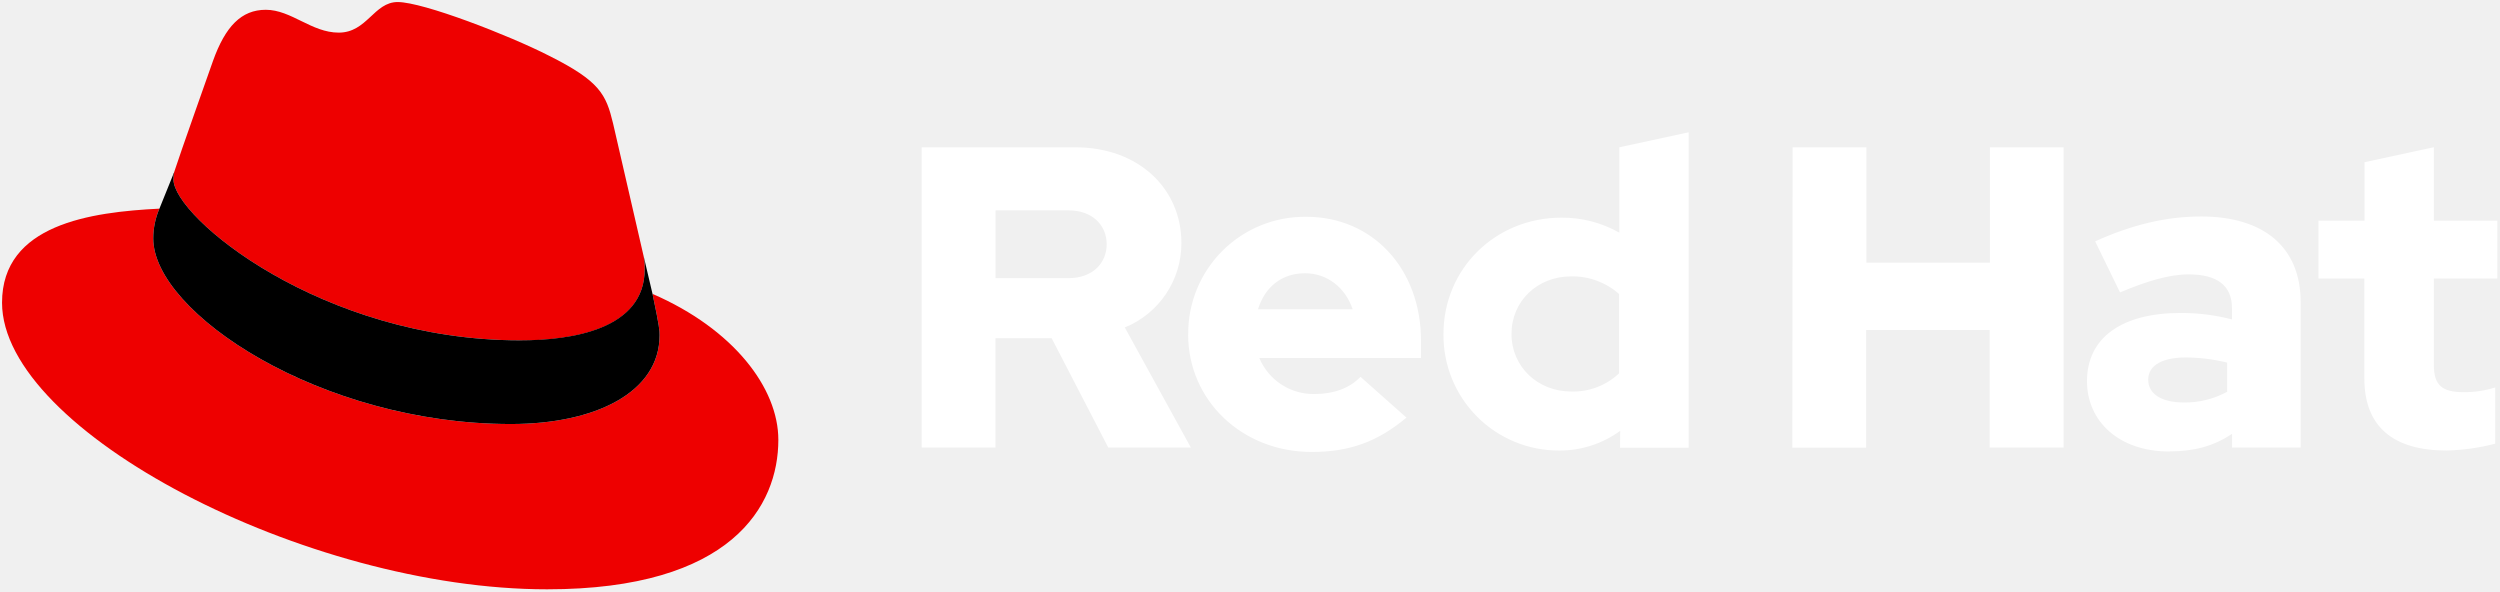
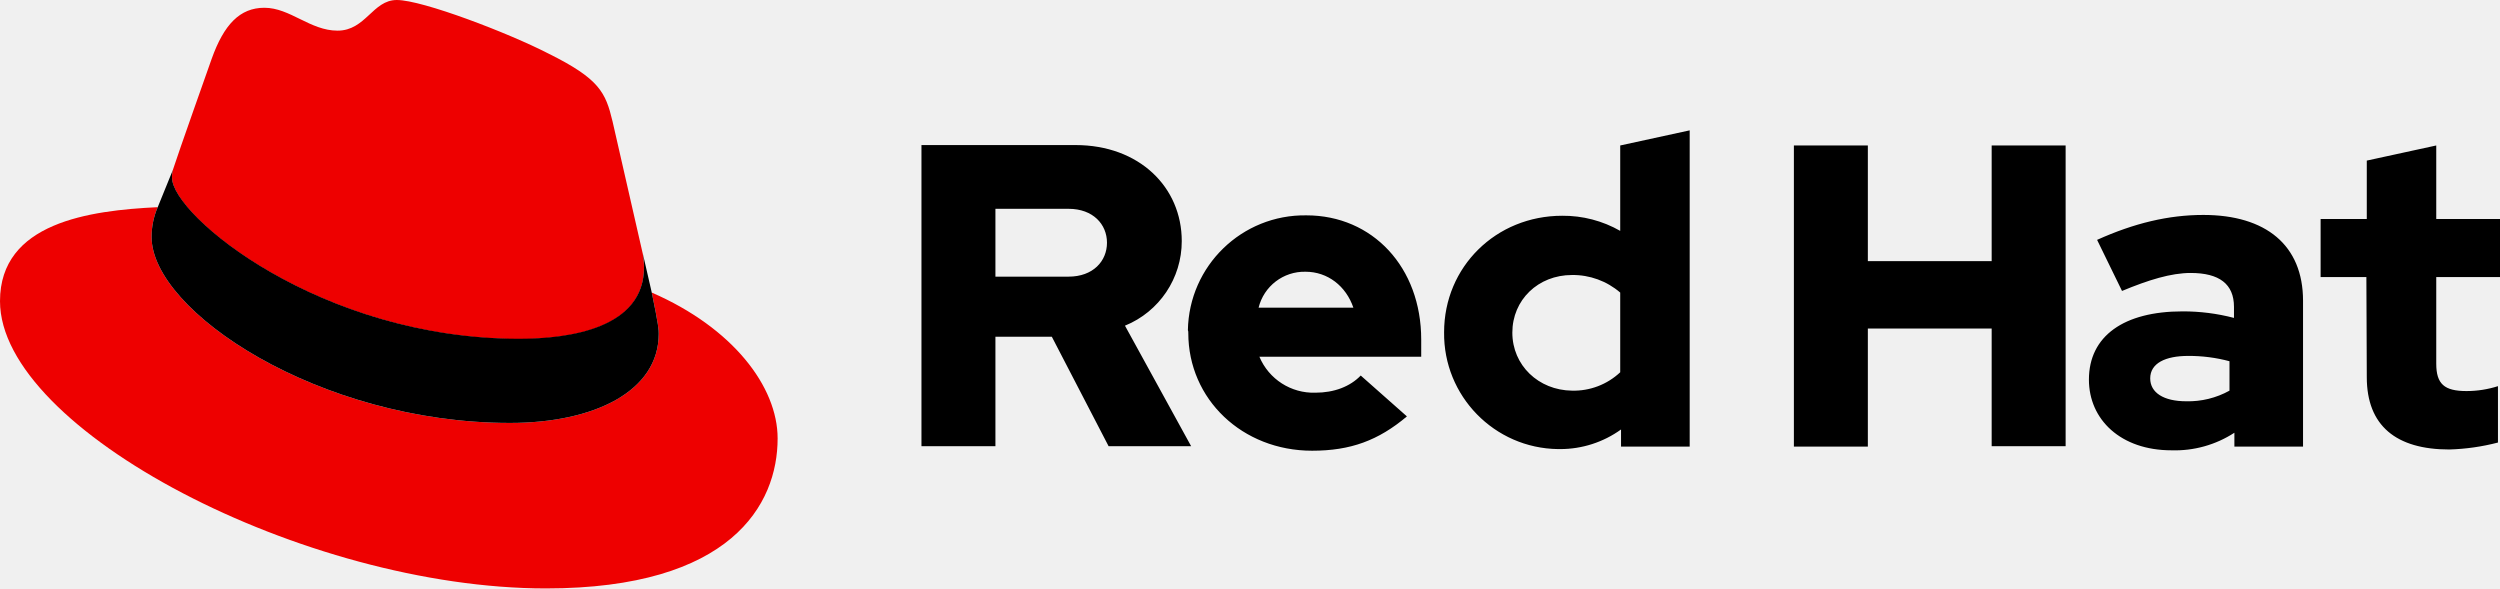
- <svg xmlns="http://www.w3.org/2000/svg" viewBox="0 0 613 145">
-   <path fill="#e00" d="M127.47,83.49c12.51,0,30.61-2.58,30.61-17.46a14,14,0,0,0-.31-3.42l-7.45-32.36c-1.72-7.12-3.23-10.35-15.73-16.6C124.89,8.69,103.76.5,97.51.5,91.69.5,90,8,83.06,8c-6.68,0-11.64-5.6-17.89-5.6-6,0-9.91,4.09-12.93,12.5,0,0-8.41,23.72-9.49,27.16A6.43,6.43,0,0,0,42.53,44c0,9.22,36.3,39.45,84.94,39.45M160,72.07c1.73,8.19,1.73,9.05,1.73,10.13,0,14-15.74,21.77-36.43,21.77C78.54,104,37.58,76.6,37.58,58.49a18.45,18.45,0,0,1,1.51-7.33C22.27,52,.5,55,.5,74.22c0,31.48,74.59,70.28,133.65,70.28,45.28,0,56.7-20.48,56.7-36.65,0-12.72-11-27.16-30.83-35.78" />
-   <path d="M160,72.07c1.73,8.19,1.73,9.05,1.73,10.13,0,14-15.74,21.77-36.43,21.77C78.54,104,37.58,76.6,37.58,58.49a18.45,18.45,0,0,1,1.51-7.33l3.66-9.06A6.43,6.43,0,0,0,42.53,44c0,9.22,36.3,39.45,84.94,39.45,12.51,0,30.61-2.58,30.61-17.46a14,14,0,0,0-.31-3.42Z" />
-   <path fill="#fff" d="M579.74,92.8c0,11.89,7.15,17.67,20.19,17.67a52.11,52.11,0,0,0,11.89-1.68V95a24.84,24.84,0,0,1-7.68,1.16c-5.37,0-7.36-1.68-7.36-6.73V68.3h15.56V54.1H596.78v-18l-17,3.68V54.1H568.49V68.3h11.25Zm-53,.32c0-3.68,3.69-5.47,9.26-5.47a43.12,43.12,0,0,1,10.1,1.26v7.15a21.51,21.51,0,0,1-10.63,2.63c-5.46,0-8.73-2.1-8.73-5.57m5.2,17.56c6,0,10.84-1.26,15.36-4.31v3.37h16.82V74.08c0-13.56-9.14-21-24.39-21-8.52,0-16.94,2-26,6.1l6.1,12.52c6.52-2.74,12-4.42,16.83-4.42,7,0,10.62,2.73,10.62,8.31v2.73a49.53,49.53,0,0,0-12.62-1.58c-14.31,0-22.93,6-22.93,16.73,0,9.78,7.78,17.24,20.19,17.24m-92.44-.94h18.09V80.92h30.29v28.82H506V36.12H487.93V64.41H457.64V36.12H439.55ZM370.62,81.87c0-8,6.31-14.1,14.62-14.1A17.22,17.22,0,0,1,397,72.09V91.54A16.36,16.36,0,0,1,385.24,96c-8.2,0-14.62-6.1-14.62-14.09m26.61,27.87h16.83V32.44l-17,3.68V57.05a28.3,28.3,0,0,0-14.2-3.68c-16.19,0-28.92,12.51-28.92,28.5a28.25,28.25,0,0,0,28.4,28.6,25.12,25.12,0,0,0,14.93-4.83ZM320,67c5.36,0,9.88,3.47,11.67,8.83H308.47C310.15,70.3,314.36,67,320,67M291.33,82c0,16.2,13.25,28.82,30.28,28.82,9.36,0,16.2-2.53,23.25-8.42l-11.26-10c-2.63,2.74-6.52,4.21-11.14,4.21a14.39,14.39,0,0,1-13.68-8.83h39.65V83.55c0-17.67-11.88-30.39-28.08-30.39a28.57,28.57,0,0,0-29,28.81M262,51.58c6,0,9.36,3.78,9.36,8.31S268,68.2,262,68.2H244.11V51.58Zm-36,58.16h18.09V82.92h13.77l13.89,26.82H292l-16.2-29.45a22.27,22.27,0,0,0,13.88-20.72c0-13.25-10.41-23.45-26-23.45H226Z" />
+ <svg xmlns="http://www.w3.org/2000/svg" viewBox="0 0 611.8 144">
+   <path d="M579.3,92.3c0,11.9,7.2,17.7,20.2,17.7a53.39,53.39,0,0,0,11.9-1.7V94.5a25.27,25.27,0,0,1-7.7,1.2c-5.4,0-7.4-1.7-7.4-6.7V67.8h15.6V53.6H596.3v-18l-17,3.7V53.6H568V67.8h11.2l.1,24.5Zm-53,.3c0-3.7,3.7-5.5,9.3-5.5a38.35,38.35,0,0,1,10.1,1.3v7.2a20.82,20.82,0,0,1-10.6,2.6c-5.5,0-8.8-2.1-8.8-5.6m5.2,17.6a26.69,26.69,0,0,0,15.4-4.3v3.4h16.8V73.6c0-13.6-9.1-21-24.4-21-8.5,0-16.9,2-26,6.1l6.1,12.5c6.5-2.7,12-4.4,16.8-4.4,7,0,10.6,2.7,10.6,8.3v2.7a48.92,48.92,0,0,0-12.6-1.6c-14.3,0-22.9,6-22.9,16.7,0,9.8,7.8,17.3,20.2,17.3m-92.4-.9h18.1V80.4h30.3v28.8h18.1V35.6H487.5V63.9H457.2V35.6H439.1ZM370.2,81.4c0-8,6.3-14.1,14.6-14.1a17.72,17.72,0,0,1,11.8,4.3V91.1a16.62,16.62,0,0,1-11.8,4.5c-8.2-.1-14.6-6.2-14.6-14.2m26.6,27.9h16.8V31.9l-17,3.7V56.5a28.14,28.14,0,0,0-14.2-3.7c-16.2,0-28.9,12.5-28.9,28.5a28.25,28.25,0,0,0,27.9,28.6h.5a25.46,25.46,0,0,0,14.9-4.8ZM319.6,66.5c5.4,0,9.9,3.5,11.7,8.8H308.1a11.56,11.56,0,0,1,11.5-8.8m-28.7,15c0,16.2,13.2,28.8,30.3,28.8,9.4,0,16.2-2.5,23.2-8.4l-11.3-10c-2.6,2.7-6.5,4.2-11.1,4.2a14.37,14.37,0,0,1-13.7-8.8h39.6V83.1c0-17.7-11.9-30.4-28.1-30.4a28.58,28.58,0,0,0-29,28.1,1.48,1.48,0,0,1,.1.7M261.6,51.1c6,0,9.4,3.8,9.4,8.3s-3.4,8.3-9.4,8.3H243.7V51.1Zm-36,58.1h18.1V82.4h13.8l13.9,26.8h20.2L275.4,79.7A22.32,22.32,0,0,0,289.3,59c0-13.2-10.4-23.5-26-23.5H225.6v73.7Z" transform="translate(-0.1)" />
+   <path fill="#e00" d="M127.1,83c12.5,0,30.6-2.6,30.6-17.5a19.53,19.53,0,0,0-.3-3.4L150,29.7c-1.7-7.1-3.2-10.4-15.7-16.6C124.6,8.1,103.5,0,97.2,0c-5.9,0-7.6,7.5-14.5,7.5C76,7.5,71.1,1.9,64.8,1.9c-6,0-9.9,4.1-12.9,12.5,0,0-8.4,23.7-9.5,27.2a6.15,6.15,0,0,0-.2,1.9c-.1,9.2,36.2,39.4,84.9,39.5m32.5-11.4c1.7,8.2,1.7,9.1,1.7,10.1,0,14-15.7,21.8-36.4,21.8-46.8,0-87.7-27.4-87.7-45.5a18.35,18.35,0,0,1,1.5-7.3C21.9,51.5.1,54.5.1,73.7.1,105.2,74.7,144,133.7,144c45.3,0,56.7-20.5,56.7-36.7,0-12.7-11-27.1-30.8-35.7" transform="translate(-0.1)" />
+   <path d="M159.6,71.6c1.7,8.2,1.7,9.1,1.7,10.1,0,14-15.7,21.8-36.4,21.8-46.8,0-87.7-27.4-87.7-45.5a18.35,18.35,0,0,1,1.5-7.3l3.7-9.1a6.15,6.15,0,0,0-.2,1.9c0,9.2,36.3,39.4,84.9,39.4,12.5,0,30.6-2.6,30.6-17.5a19.53,19.53,0,0,0-.3-3.4Z" transform="translate(-0.1)" />
</svg>
